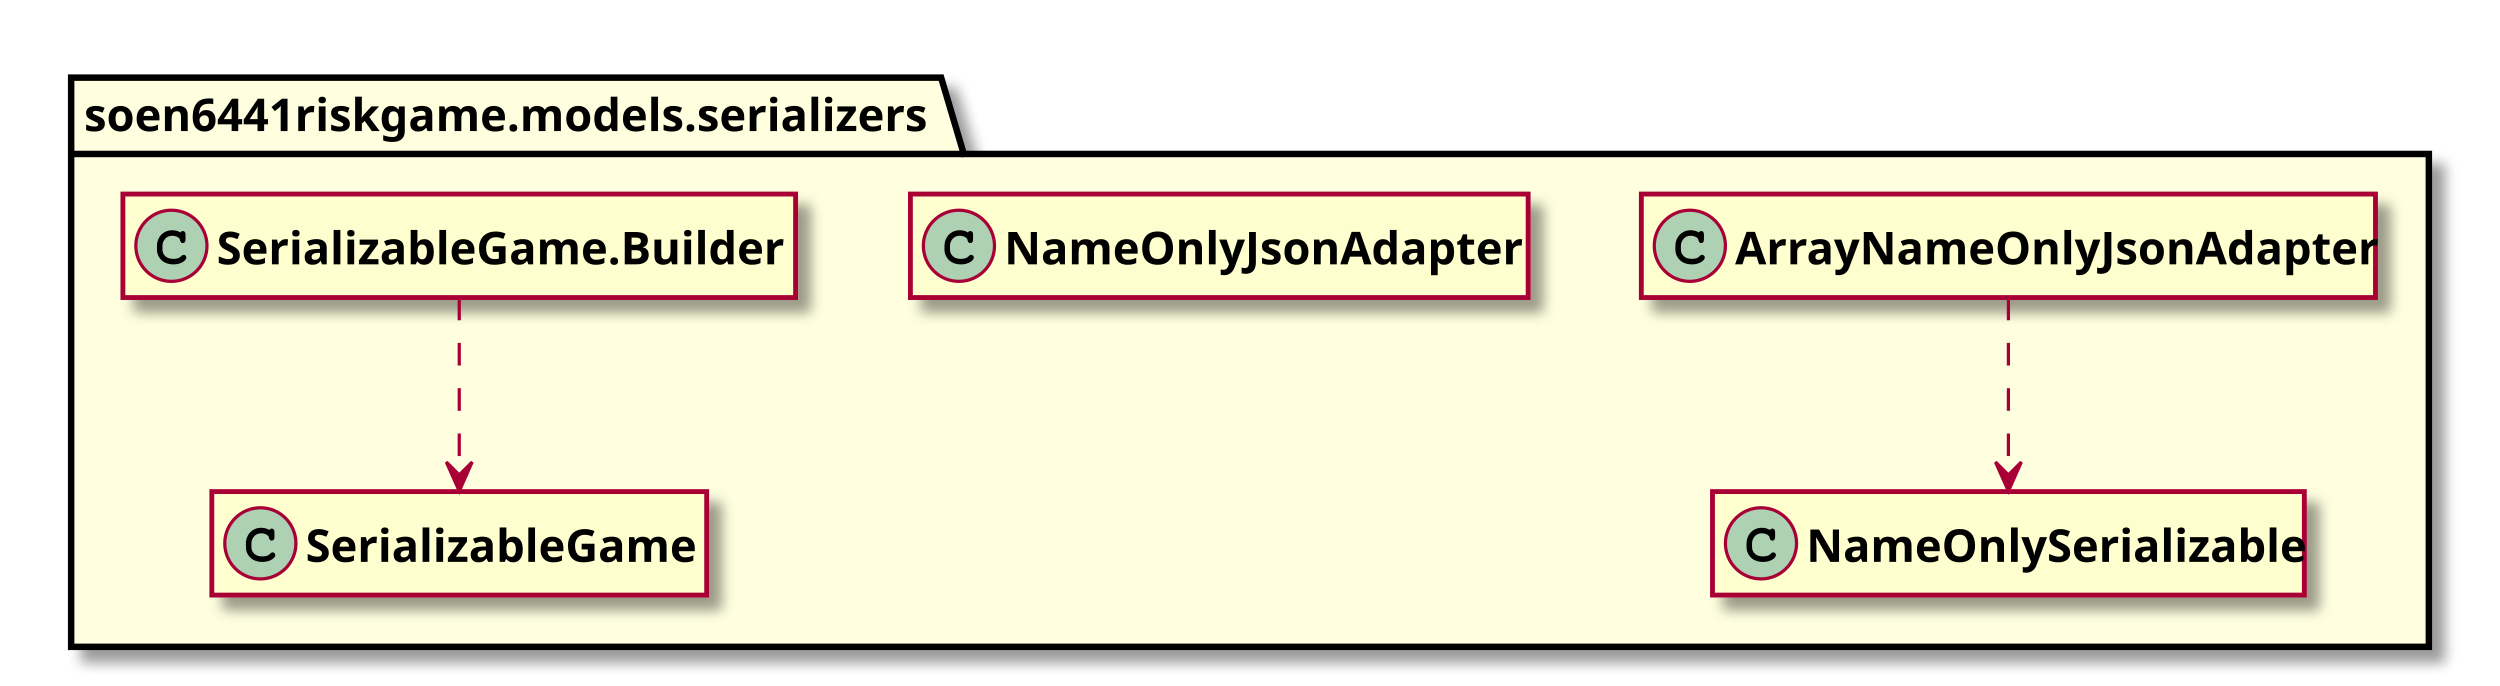
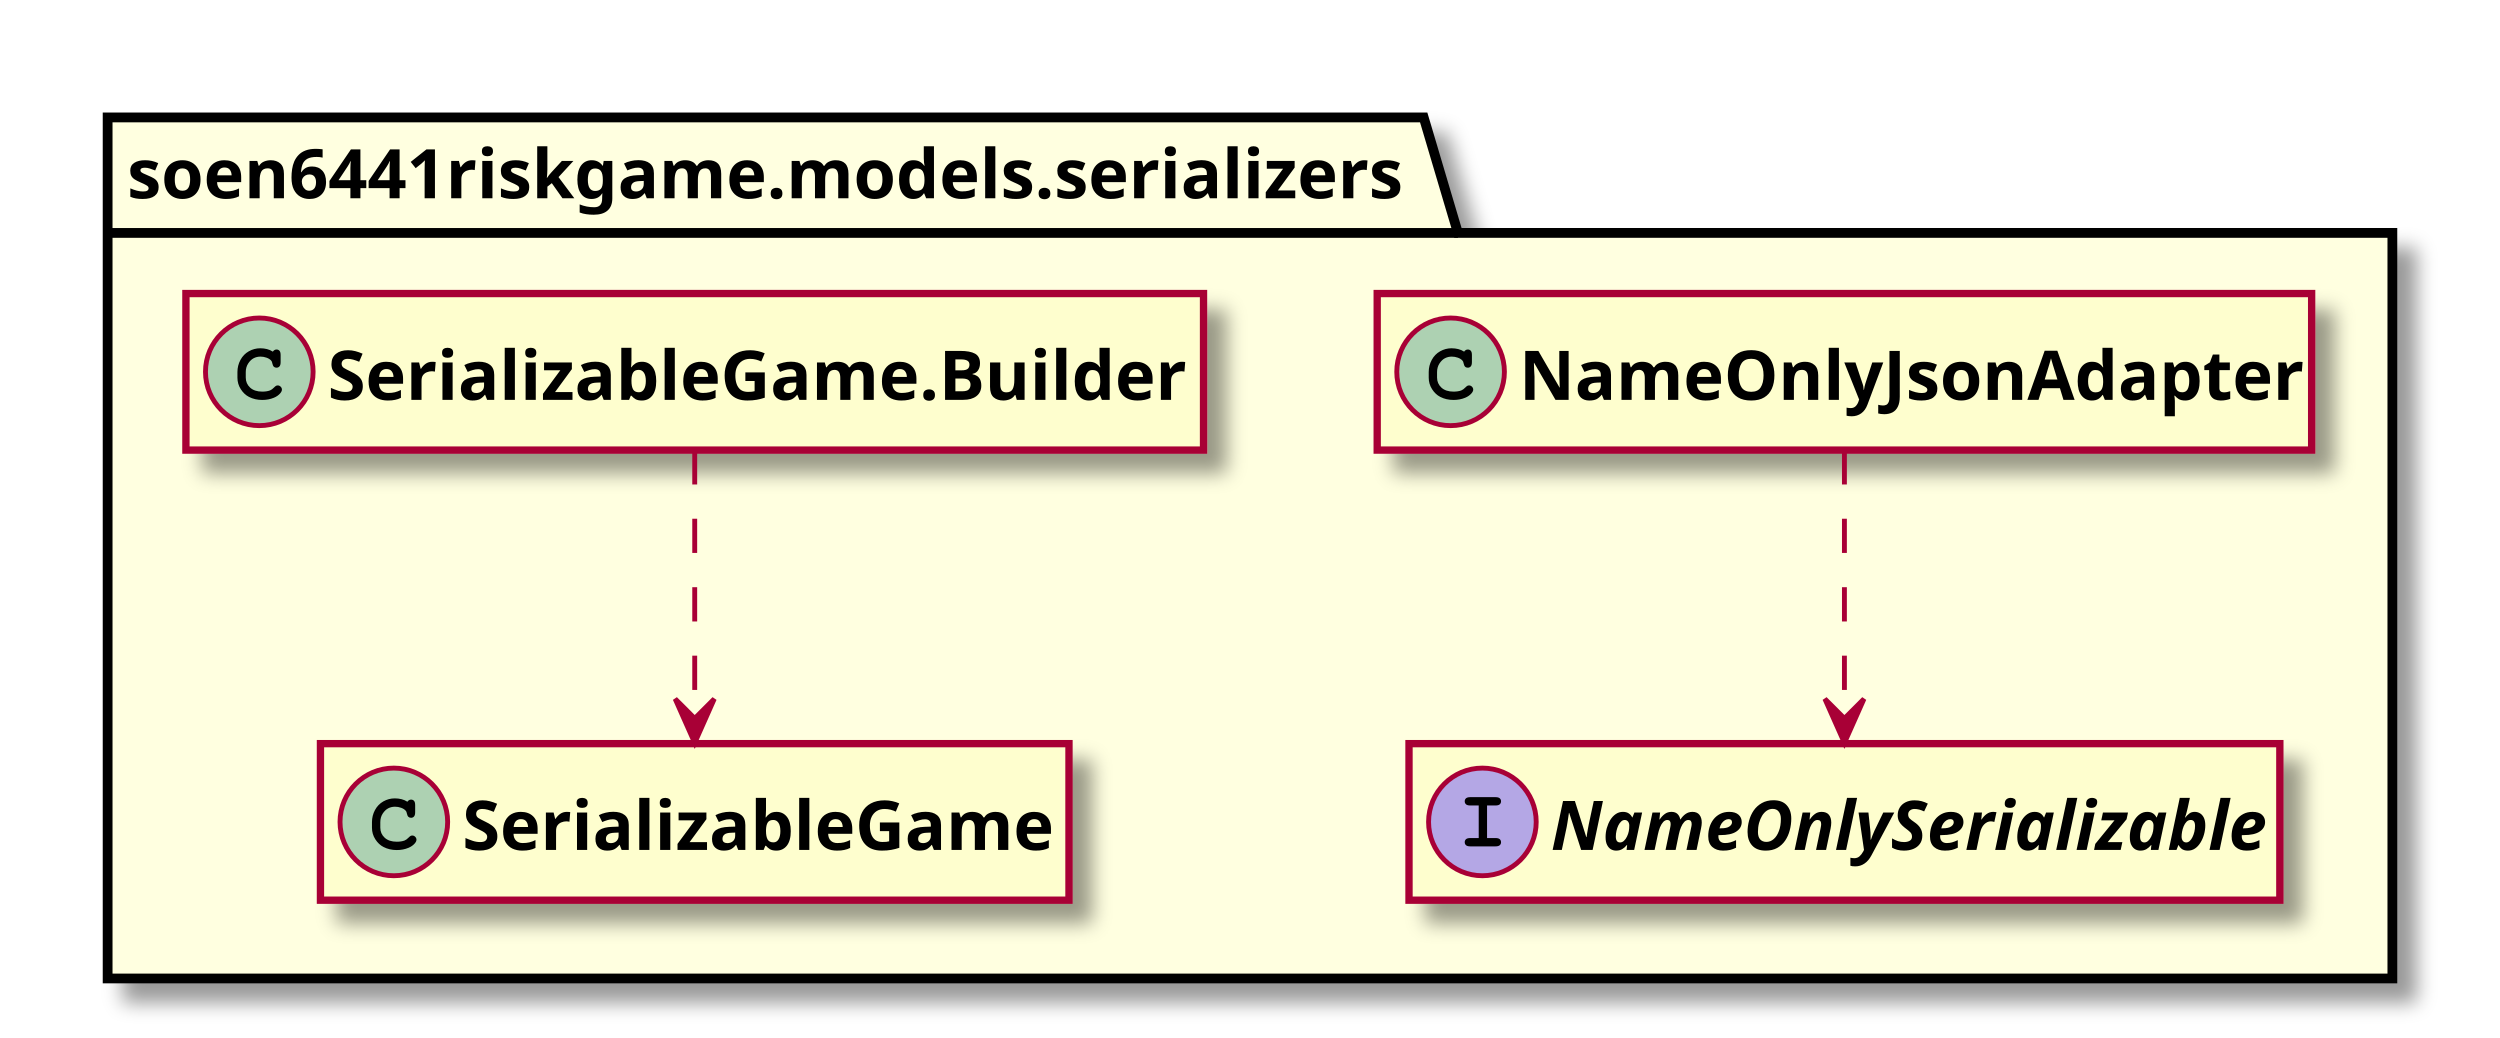
- <svg xmlns="http://www.w3.org/2000/svg" xmlns:xlink="http://www.w3.org/1999/xlink" contentScriptType="application/ecmascript" contentStyleType="text/css" height="212px" preserveAspectRatio="none" style="width:773px;height:212px;" version="1.1" viewBox="0 0 773 212" width="773px" zoomAndPan="magnify">
+ <svg xmlns="http://www.w3.org/2000/svg" xmlns:xlink="http://www.w3.org/1999/xlink" contentScriptType="application/ecmascript" contentStyleType="text/css" height="212px" preserveAspectRatio="none" style="width:511px;height:212px;" version="1.1" viewBox="0 0 511 212" width="511px" zoomAndPan="magnify">
  <defs>
-     <filter height="300%" id="f1gxgorus8rij7" width="300%" x="-1" y="-1">
+     <filter height="300%" id="f5d1it73e7rha" width="300%" x="-1" y="-1">
      <feGaussianBlur result="blurOut" stdDeviation="2.0" />
      <feColorMatrix in="blurOut" result="blurOut2" type="matrix" values="0 0 0 0 0 0 0 0 0 0 0 0 0 0 0 0 0 0 .4 0" />
      <feOffset dx="4.0" dy="4.0" in="blurOut2" result="blurOut3" />
      <feBlend in="SourceGraphic" in2="blurOut3" mode="normal" />
    </filter>
  </defs>
  <g>
    <a target="_parent" xlink:actuate="onRequest" xlink:href="../../../soen6441riskgame/models/serializers/package-summary.html" xlink:show="new" xlink:title="soen6441riskgame.models.serializers" xlink:type="simple">
-       <polygon fill="#FFFFE0" filter="url(#f1gxgorus8rij7)" points="22,24,291,24,298,47.609,751,47.609,751,200,22,200,22,24" style="stroke: #000000; stroke-width: 2.0;" />
+       <polygon fill="#FFFFE0" filter="url(#f5d1it73e7rha)" points="22,24,291,24,298,47.609,489,47.609,489,200,22,200,22,24" style="stroke: #000000; stroke-width: 2.0;" />
      <line style="stroke: #000000; stroke-width: 2.0;" x1="22" x2="298" y1="47.609" y2="47.609" />
      <text fill="#000000" font-family="sans-serif" font-size="14" font-weight="bold" lengthAdjust="spacingAndGlyphs" textLength="263" x="26" y="40.533">soen6441riskgame.models.serializers</text>
    </a>
-     <a target="_parent" xlink:actuate="onRequest" xlink:href="../../../soen6441riskgame/models/serializers/ArrayNameOnlyJsonAdapter.html" xlink:show="new" xlink:title="soen6441riskgame.models.serializers.ArrayNameOnlyJsonAdapter" xlink:type="simple">
-       <rect fill="#FEFECE" filter="url(#f1gxgorus8rij7)" height="32" id="soen6441riskgame.models.serializers.ArrayNameOnlyJsonAdapter" style="stroke: #A80036; stroke-width: 1.5;" width="227" x="507.5" y="60" />
-       <ellipse cx="522.5" cy="76" fill="#ADD1B2" rx="11" ry="11" style="stroke: #A80036; stroke-width: 1.0;" />
-       <path d="M525.266,71.875 Q525.422,71.656 525.609,71.547 Q525.797,71.438 526.016,71.438 Q526.391,71.438 526.625,71.695 Q526.859,71.953 526.859,72.562 L526.859,74.016 Q526.859,74.625 526.625,74.891 Q526.391,75.156 526.016,75.156 Q525.672,75.156 525.469,74.953 Q525.266,74.766 525.156,74.25 Q525.109,73.891 524.922,73.703 Q524.594,73.328 523.984,73.109 Q523.375,72.891 522.75,72.891 Q521.984,72.891 521.352,73.219 Q520.719,73.547 520.227,74.297 Q519.734,75.047 519.734,76.078 L519.734,77.172 Q519.734,78.406 520.625,79.227 Q521.516,80.047 523.109,80.047 Q524.047,80.047 524.703,79.797 Q525.094,79.641 525.516,79.203 Q525.781,78.938 525.93,78.859 Q526.078,78.781 526.281,78.781 Q526.609,78.781 526.867,79.039 Q527.125,79.297 527.125,79.641 Q527.125,79.984 526.781,80.391 Q526.281,80.969 525.484,81.297 Q524.406,81.75 523.109,81.75 Q521.594,81.75 520.391,81.125 Q519.406,80.625 518.719,79.555 Q518.031,78.484 518.031,77.203 L518.031,76.047 Q518.031,74.719 518.648,73.57 Q519.266,72.422 520.359,71.805 Q521.453,71.188 522.688,71.188 Q523.422,71.188 524.07,71.352 Q524.719,71.516 525.266,71.875 Z " />
-       <text fill="#000000" font-family="sans-serif" font-size="14" font-weight="bold" lengthAdjust="spacingAndGlyphs" textLength="195" x="536.5" y="81.728">ArrayNameOnlyJsonAdapter</text>
-     </a>
    <a target="_parent" xlink:actuate="onRequest" xlink:href="../../../soen6441riskgame/models/serializers/NameOnlyJsonAdapter.html" xlink:show="new" xlink:title="soen6441riskgame.models.serializers.NameOnlyJsonAdapter" xlink:type="simple">
-       <rect fill="#FEFECE" filter="url(#f1gxgorus8rij7)" height="32" id="soen6441riskgame.models.serializers.NameOnlyJsonAdapter" style="stroke: #A80036; stroke-width: 1.5;" width="191" x="281.5" y="60" />
+       <rect fill="#FEFECE" filter="url(#f5d1it73e7rha)" height="32" id="soen6441riskgame.models.serializers.NameOnlyJsonAdapter" style="stroke: #A80036; stroke-width: 1.5;" width="191" x="281.5" y="60" />
      <ellipse cx="296.5" cy="76" fill="#ADD1B2" rx="11" ry="11" style="stroke: #A80036; stroke-width: 1.0;" />
      <path d="M299.266,71.875 Q299.422,71.656 299.609,71.547 Q299.797,71.438 300.016,71.438 Q300.391,71.438 300.625,71.695 Q300.859,71.953 300.859,72.562 L300.859,74.016 Q300.859,74.625 300.625,74.891 Q300.391,75.156 300.016,75.156 Q299.672,75.156 299.469,74.953 Q299.266,74.766 299.156,74.25 Q299.109,73.891 298.922,73.703 Q298.594,73.328 297.984,73.109 Q297.375,72.891 296.75,72.891 Q295.984,72.891 295.352,73.219 Q294.719,73.547 294.227,74.297 Q293.734,75.047 293.734,76.078 L293.734,77.172 Q293.734,78.406 294.625,79.227 Q295.516,80.047 297.109,80.047 Q298.047,80.047 298.703,79.797 Q299.094,79.641 299.516,79.203 Q299.781,78.938 299.93,78.859 Q300.078,78.781 300.281,78.781 Q300.609,78.781 300.867,79.039 Q301.125,79.297 301.125,79.641 Q301.125,79.984 300.781,80.391 Q300.281,80.969 299.484,81.297 Q298.406,81.75 297.109,81.75 Q295.594,81.75 294.391,81.125 Q293.406,80.625 292.719,79.555 Q292.031,78.484 292.031,77.203 L292.031,76.047 Q292.031,74.719 292.648,73.57 Q293.266,72.422 294.359,71.805 Q295.453,71.188 296.688,71.188 Q297.422,71.188 298.07,71.352 Q298.719,71.516 299.266,71.875 Z " />
      <text fill="#000000" font-family="sans-serif" font-size="14" font-weight="bold" lengthAdjust="spacingAndGlyphs" textLength="159" x="310.5" y="81.728">NameOnlyJsonAdapter</text>
    </a>
    <a target="_parent" xlink:actuate="onRequest" xlink:href="../../../soen6441riskgame/models/serializers/NameOnlySerializable.html" xlink:show="new" xlink:title="soen6441riskgame.models.serializers.NameOnlySerializable" xlink:type="simple">
-       <rect fill="#FEFECE" filter="url(#f1gxgorus8rij7)" height="32" id="soen6441riskgame.models.serializers.NameOnlySerializable" style="stroke: #A80036; stroke-width: 1.5;" width="183" x="529.5" y="152" />
-       <ellipse cx="544.5" cy="168" fill="#ADD1B2" rx="11" ry="11" style="stroke: #A80036; stroke-width: 1.0;" />
-       <path d="M547.266,163.875 Q547.422,163.656 547.609,163.547 Q547.797,163.438 548.016,163.438 Q548.391,163.438 548.625,163.695 Q548.859,163.953 548.859,164.562 L548.859,166.016 Q548.859,166.625 548.625,166.891 Q548.391,167.156 548.016,167.156 Q547.672,167.156 547.469,166.953 Q547.266,166.766 547.156,166.25 Q547.109,165.891 546.922,165.703 Q546.594,165.328 545.984,165.109 Q545.375,164.891 544.75,164.891 Q543.984,164.891 543.352,165.219 Q542.719,165.547 542.227,166.297 Q541.734,167.047 541.734,168.078 L541.734,169.172 Q541.734,170.406 542.625,171.227 Q543.516,172.047 545.109,172.047 Q546.047,172.047 546.703,171.797 Q547.094,171.641 547.516,171.203 Q547.781,170.938 547.93,170.859 Q548.078,170.781 548.281,170.781 Q548.609,170.781 548.867,171.039 Q549.125,171.297 549.125,171.641 Q549.125,171.984 548.781,172.391 Q548.281,172.969 547.484,173.297 Q546.406,173.75 545.109,173.75 Q543.594,173.75 542.391,173.125 Q541.406,172.625 540.719,171.555 Q540.031,170.484 540.031,169.203 L540.031,168.047 Q540.031,166.719 540.648,165.57 Q541.266,164.422 542.359,163.805 Q543.453,163.188 544.688,163.188 Q545.422,163.188 546.07,163.352 Q546.719,163.516 547.266,163.875 Z " />
-       <text fill="#000000" font-family="sans-serif" font-size="14" font-weight="bold" lengthAdjust="spacingAndGlyphs" textLength="151" x="558.5" y="173.728">NameOnlySerializable</text>
+       <rect fill="#FEFECE" filter="url(#f5d1it73e7rha)" height="32" id="soen6441riskgame.models.serializers.NameOnlySerializable" style="stroke: #A80036; stroke-width: 1.5;" width="178" x="288" y="152" />
+       <ellipse cx="303" cy="168" fill="#B4A7E5" rx="11" ry="11" style="stroke: #A80036; stroke-width: 1.0;" />
+       <path d="M303.953,164.641 L303.953,171.297 L305.672,171.297 Q306.281,171.297 306.547,171.531 Q306.812,171.766 306.812,172.156 Q306.812,172.531 306.547,172.766 Q306.281,173 305.672,173 L300.531,173 Q299.922,173 299.656,172.766 Q299.391,172.531 299.391,172.141 Q299.391,171.766 299.656,171.531 Q299.922,171.297 300.531,171.297 L302.25,171.297 L302.25,164.641 L300.531,164.641 Q299.922,164.641 299.656,164.406 Q299.391,164.172 299.391,163.781 Q299.391,163.406 299.656,163.172 Q299.922,162.938 300.531,162.938 L305.672,162.938 Q306.281,162.938 306.547,163.172 Q306.812,163.406 306.812,163.781 Q306.812,164.172 306.547,164.406 Q306.281,164.641 305.672,164.641 L303.953,164.641 Z " />
+       <text fill="#000000" font-family="sans-serif" font-size="14" font-style="italic" font-weight="bold" lengthAdjust="spacingAndGlyphs" textLength="146" x="317" y="173.728">NameOnlySerializable</text>
    </a>
    <a target="_parent" xlink:actuate="onRequest" xlink:href="../../../soen6441riskgame/models/serializers/SerializableGame.html" xlink:show="new" xlink:title="soen6441riskgame.models.serializers.SerializableGame" xlink:type="simple">
-       <rect fill="#FEFECE" filter="url(#f1gxgorus8rij7)" height="32" id="soen6441riskgame.models.serializers.SerializableGame" style="stroke: #A80036; stroke-width: 1.5;" width="153" x="65.5" y="152" />
+       <rect fill="#FEFECE" filter="url(#f5d1it73e7rha)" height="32" id="soen6441riskgame.models.serializers.SerializableGame" style="stroke: #A80036; stroke-width: 1.5;" width="153" x="65.5" y="152" />
      <ellipse cx="80.5" cy="168" fill="#ADD1B2" rx="11" ry="11" style="stroke: #A80036; stroke-width: 1.0;" />
      <path d="M83.266,163.875 Q83.422,163.656 83.609,163.547 Q83.797,163.438 84.016,163.438 Q84.391,163.438 84.625,163.695 Q84.859,163.953 84.859,164.562 L84.859,166.016 Q84.859,166.625 84.625,166.891 Q84.391,167.156 84.016,167.156 Q83.672,167.156 83.469,166.953 Q83.266,166.766 83.156,166.25 Q83.109,165.891 82.922,165.703 Q82.594,165.328 81.984,165.109 Q81.375,164.891 80.75,164.891 Q79.984,164.891 79.352,165.219 Q78.719,165.547 78.227,166.297 Q77.734,167.047 77.734,168.078 L77.734,169.172 Q77.734,170.406 78.625,171.227 Q79.516,172.047 81.109,172.047 Q82.047,172.047 82.703,171.797 Q83.094,171.641 83.516,171.203 Q83.781,170.938 83.93,170.859 Q84.078,170.781 84.281,170.781 Q84.609,170.781 84.867,171.039 Q85.125,171.297 85.125,171.641 Q85.125,171.984 84.781,172.391 Q84.281,172.969 83.484,173.297 Q82.406,173.75 81.109,173.75 Q79.594,173.75 78.391,173.125 Q77.406,172.625 76.719,171.555 Q76.031,170.484 76.031,169.203 L76.031,168.047 Q76.031,166.719 76.648,165.57 Q77.266,164.422 78.359,163.805 Q79.453,163.188 80.688,163.188 Q81.422,163.188 82.07,163.352 Q82.719,163.516 83.266,163.875 Z " />
      <text fill="#000000" font-family="sans-serif" font-size="14" font-weight="bold" lengthAdjust="spacingAndGlyphs" textLength="121" x="94.5" y="173.728">SerializableGame</text>
    </a>
    <a target="_parent" xlink:actuate="onRequest" xlink:href="../../../soen6441riskgame/models/serializers/SerializableGame.Builder.html" xlink:show="new" xlink:title="soen6441riskgame.models.serializers.SerializableGame.Builder" xlink:type="simple">
-       <rect fill="#FEFECE" filter="url(#f1gxgorus8rij7)" height="32" id="soen6441riskgame.models.serializers.SerializableGame.Builder" style="stroke: #A80036; stroke-width: 1.5;" width="208" x="38" y="60" />
+       <rect fill="#FEFECE" filter="url(#f5d1it73e7rha)" height="32" id="soen6441riskgame.models.serializers.SerializableGame.Builder" style="stroke: #A80036; stroke-width: 1.5;" width="208" x="38" y="60" />
      <ellipse cx="53" cy="76" fill="#ADD1B2" rx="11" ry="11" style="stroke: #A80036; stroke-width: 1.0;" />
      <path d="M55.766,71.875 Q55.922,71.656 56.109,71.547 Q56.297,71.438 56.516,71.438 Q56.891,71.438 57.125,71.695 Q57.359,71.953 57.359,72.562 L57.359,74.016 Q57.359,74.625 57.125,74.891 Q56.891,75.156 56.516,75.156 Q56.172,75.156 55.969,74.953 Q55.766,74.766 55.656,74.25 Q55.609,73.891 55.422,73.703 Q55.094,73.328 54.484,73.109 Q53.875,72.891 53.25,72.891 Q52.484,72.891 51.852,73.219 Q51.219,73.547 50.727,74.297 Q50.234,75.047 50.234,76.078 L50.234,77.172 Q50.234,78.406 51.125,79.227 Q52.016,80.047 53.609,80.047 Q54.547,80.047 55.203,79.797 Q55.594,79.641 56.016,79.203 Q56.281,78.938 56.43,78.859 Q56.578,78.781 56.781,78.781 Q57.109,78.781 57.367,79.039 Q57.625,79.297 57.625,79.641 Q57.625,79.984 57.281,80.391 Q56.781,80.969 55.984,81.297 Q54.906,81.75 53.609,81.75 Q52.094,81.75 50.891,81.125 Q49.906,80.625 49.219,79.555 Q48.531,78.484 48.531,77.203 L48.531,76.047 Q48.531,74.719 49.148,73.57 Q49.766,72.422 50.859,71.805 Q51.953,71.188 53.188,71.188 Q53.922,71.188 54.57,71.352 Q55.219,71.516 55.766,71.875 Z " />
      <text fill="#000000" font-family="sans-serif" font-size="14" font-weight="bold" lengthAdjust="spacingAndGlyphs" textLength="176" x="67" y="81.728">SerializableGame.Builder</text>
    </a>
-     <path d="M621,92.025 C621,92.025 621,146.85 621,146.85 " fill="none" id="soen6441riskgame.models.serializers.ArrayNameOnlyJsonAdapter-soen6441riskgame.models.serializers.NameOnlySerializable" style="stroke: #A80036; stroke-width: 1.0; stroke-dasharray: 7.0,7.0;" />
-     <polygon fill="#A80036" points="621,151.85,625,142.85,621,146.85,617,142.85,621,151.85" style="stroke: #A80036; stroke-width: 1.0;" />
+     <path d="M377,92.025 C377,92.025 377,146.85 377,146.85 " fill="none" id="soen6441riskgame.models.serializers.NameOnlyJsonAdapter-soen6441riskgame.models.serializers.NameOnlySerializable" style="stroke: #A80036; stroke-width: 1.0; stroke-dasharray: 7.0,7.0;" />
+     <polygon fill="#A80036" points="377,151.85,381,142.85,377,146.85,373,142.85,377,151.85" style="stroke: #A80036; stroke-width: 1.0;" />
    <path d="M142,92.025 C142,92.025 142,146.85 142,146.85 " fill="none" id="soen6441riskgame.models.serializers.SerializableGame.Builder-soen6441riskgame.models.serializers.SerializableGame" style="stroke: #A80036; stroke-width: 1.0; stroke-dasharray: 7.0,7.0;" />
    <polygon fill="#A80036" points="142,151.85,146,142.85,142,146.85,138,142.85,142,151.85" style="stroke: #A80036; stroke-width: 1.0;" />
  </g>
</svg>
